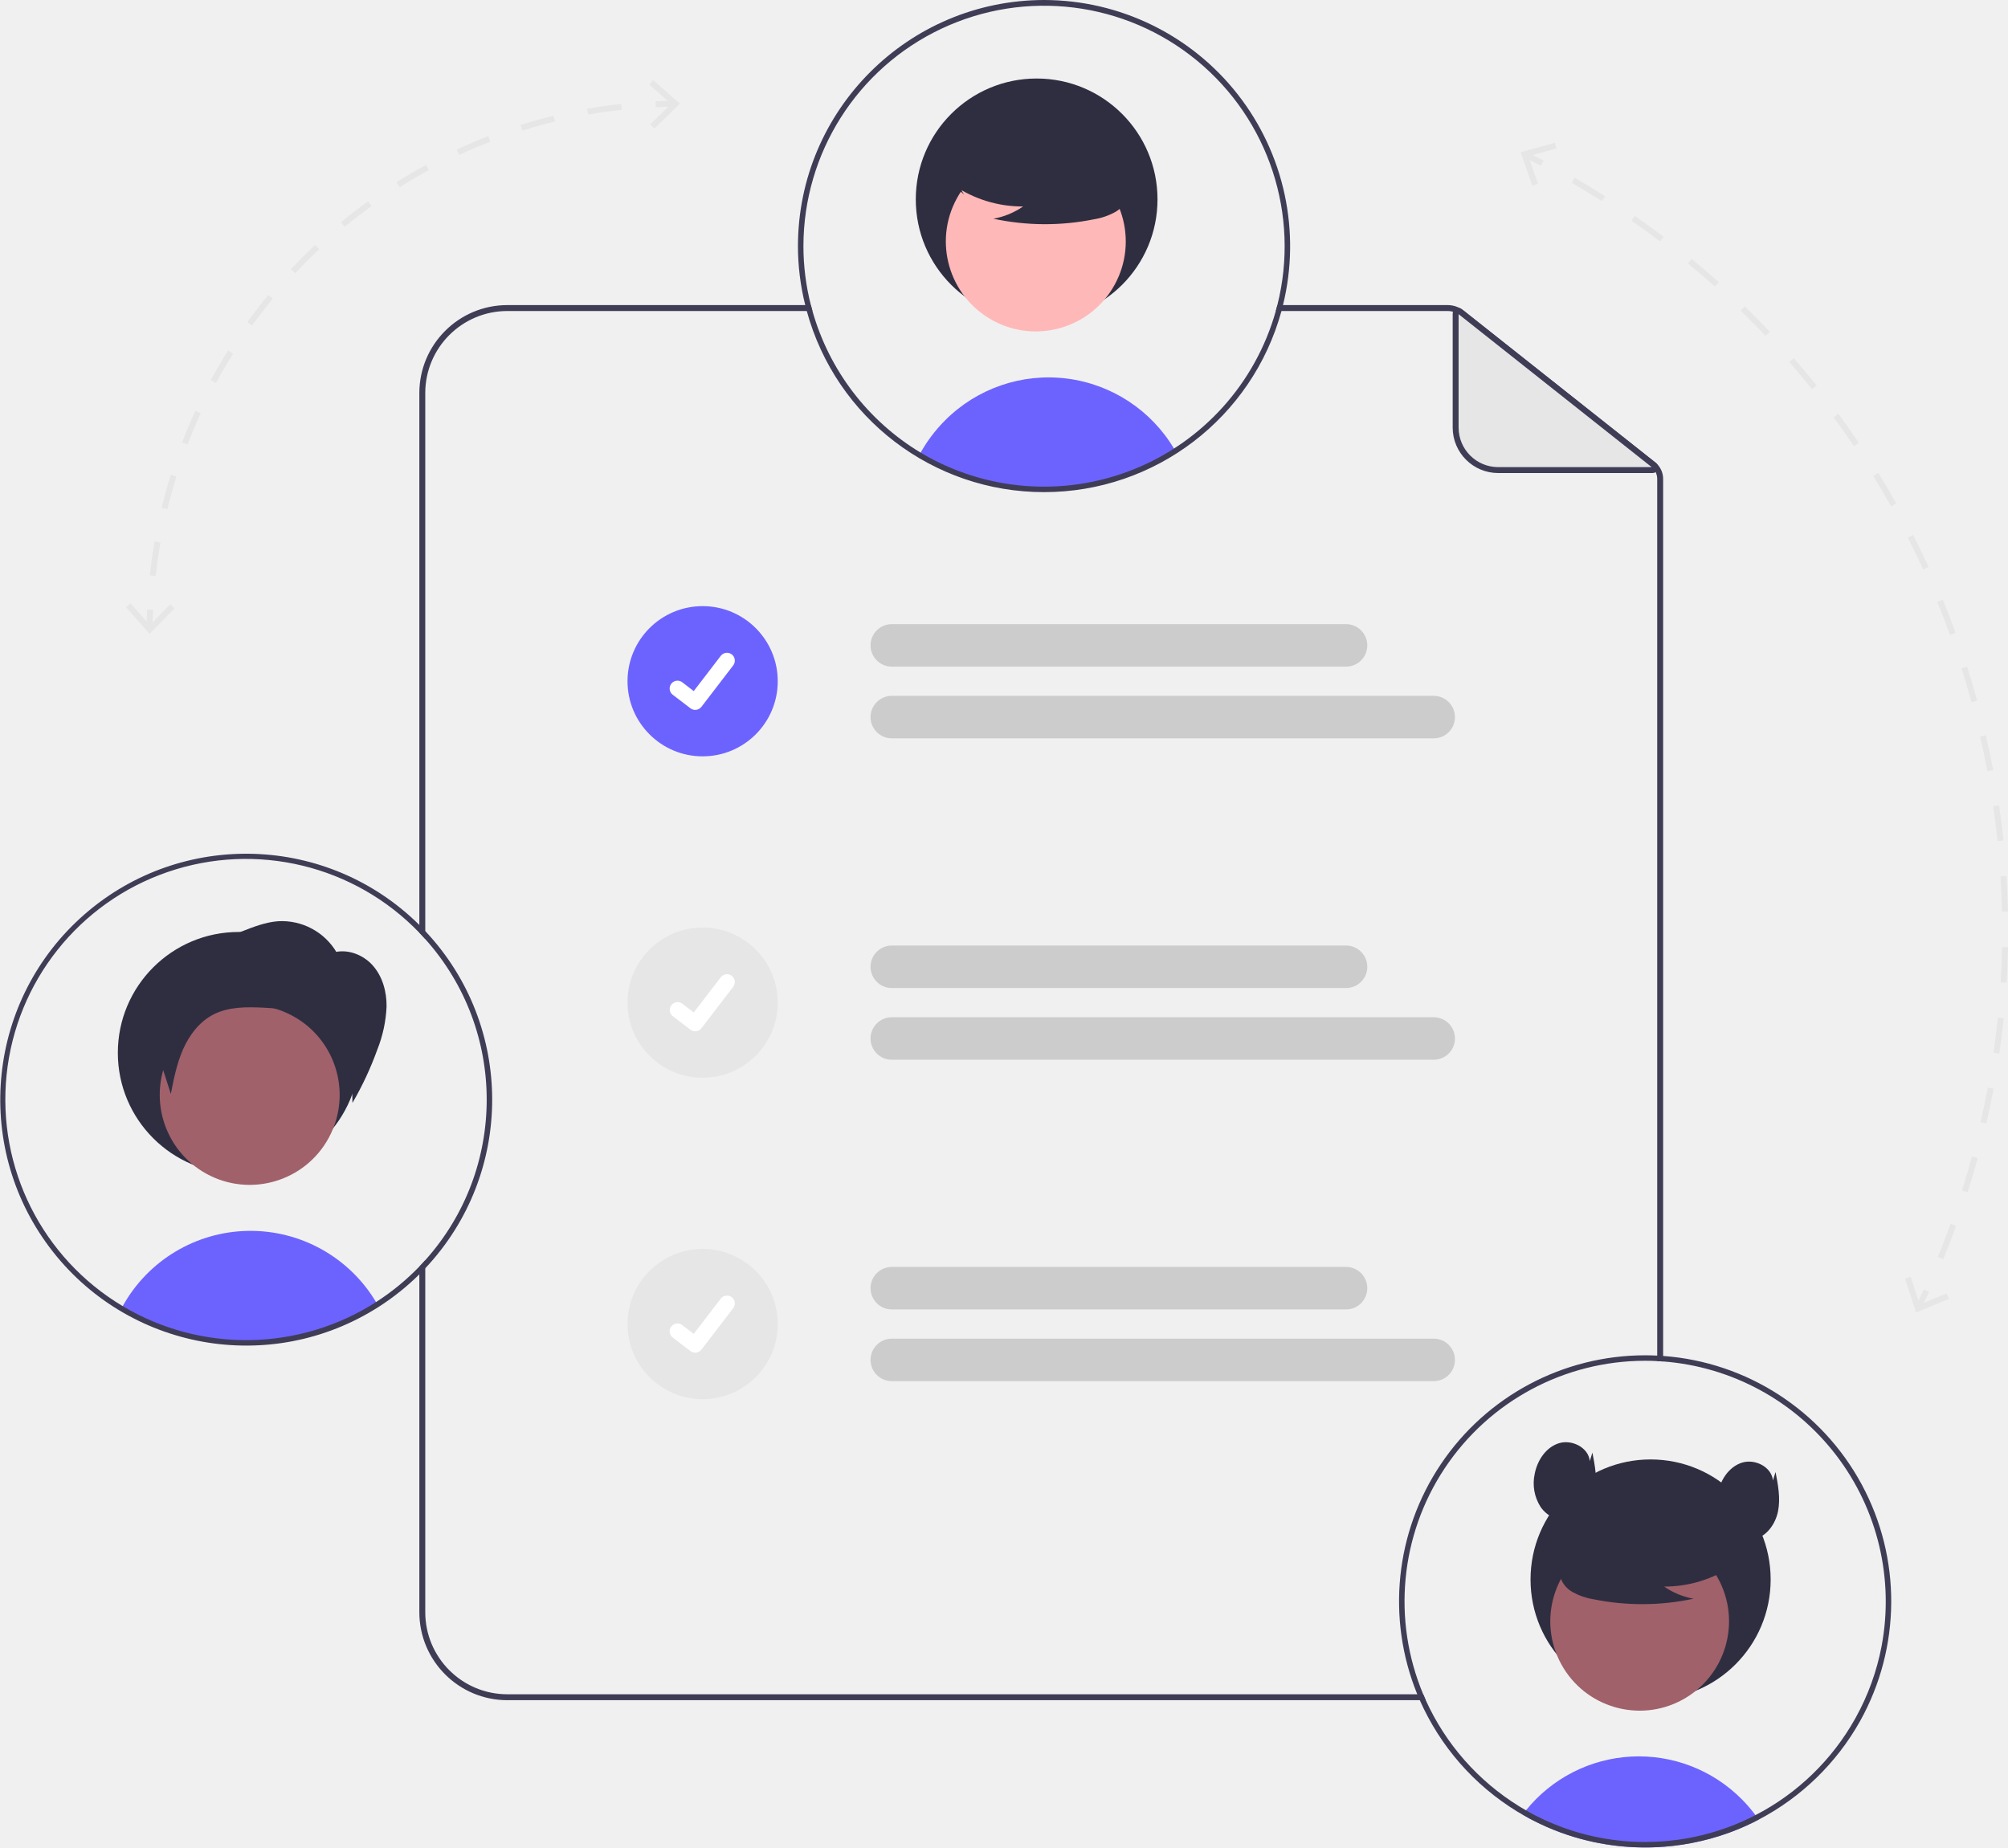
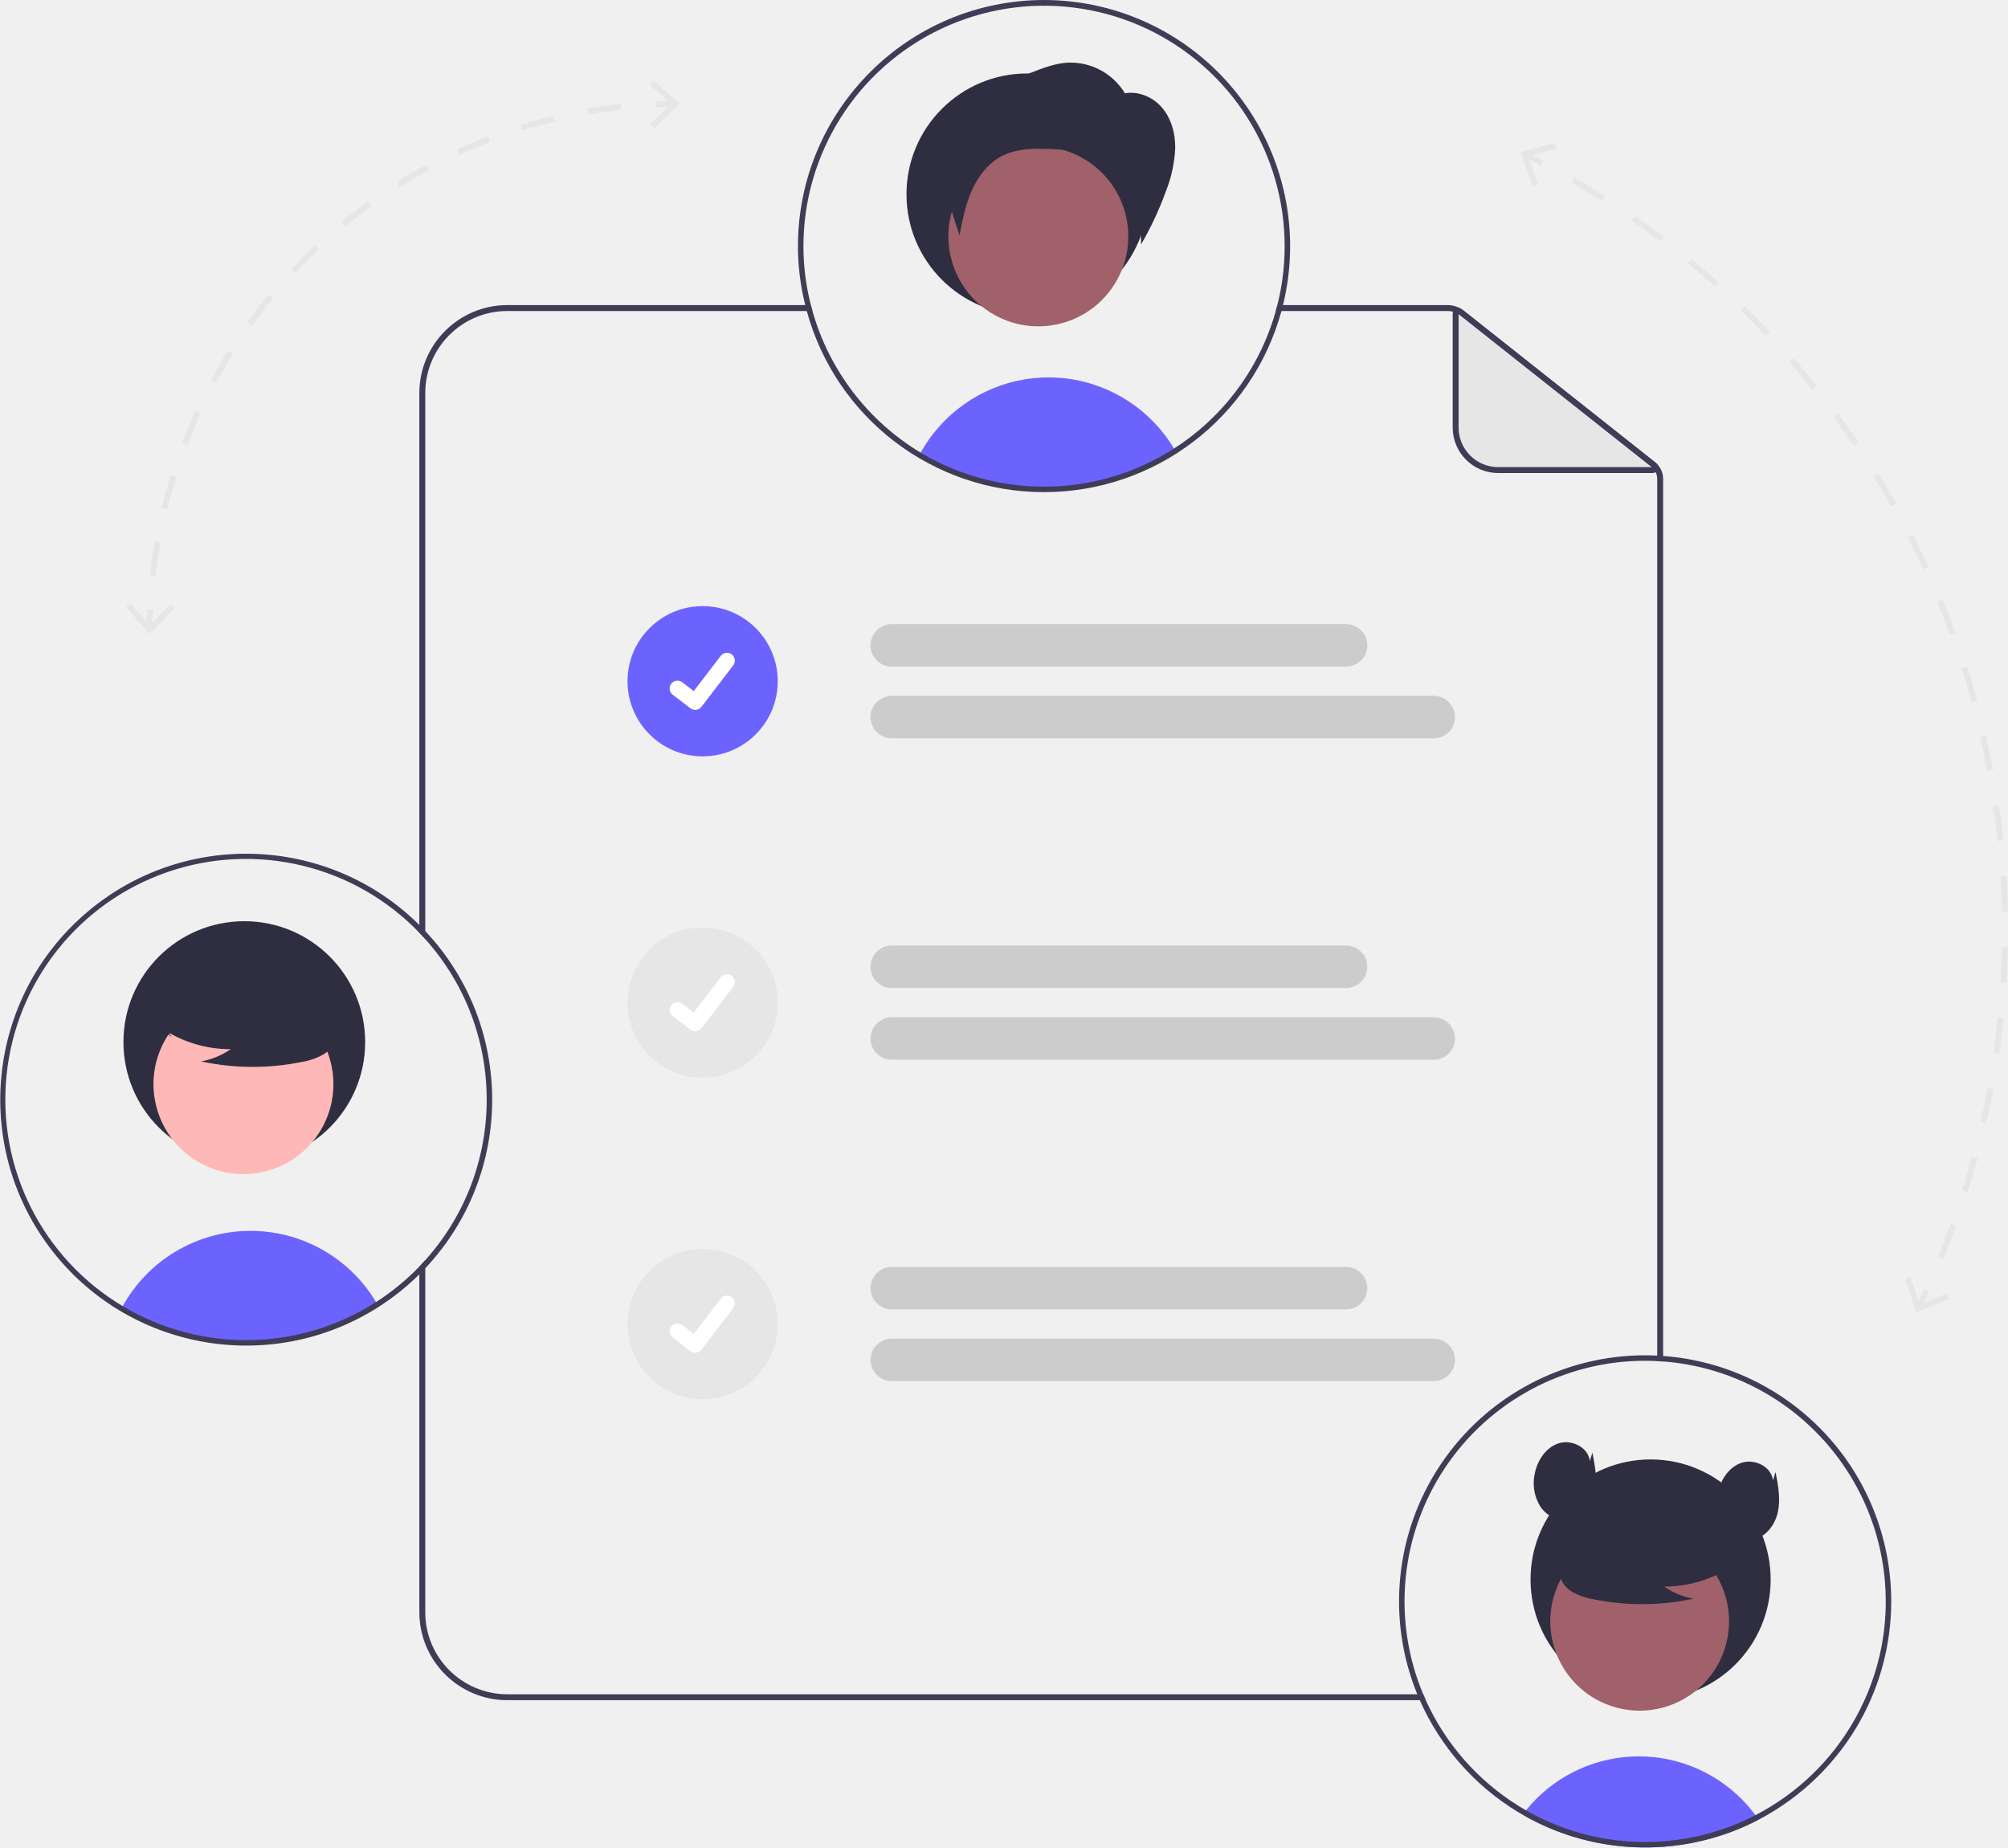
- <svg xmlns="http://www.w3.org/2000/svg" id="aba92bf9-15c7-4666-a277-8a6e60b3ba94" data-name="Layer 1" width="677.858" height="623.712" viewBox="0 0 677.858 623.712">
-   <path d="M741.511,710.144H432.321a27.721,27.721,0,0,1-27.69-27.7v-118.85c-.64.73-1.31,1.45-2,2.15v116.7a29.727,29.727,0,0,0,29.69,29.7H742.381C742.081,711.484,741.791,710.814,741.511,710.144Zm-336.88-439.3a27.721,27.721,0,0,1,27.69-27.7h103.02c-.19-.67-.37-1.33-.54-2h-102.48a29.727,29.727,0,0,0-29.69,29.7v182.2c.69.7,1.35,1.42,2,2.15Zm415.16,23.36-64.6-51.17a8.733,8.733,0,0,0-5.42-1.89H692.281c-.16.67-.34,1.34-.53,2h58.02a6.796,6.796,0,0,1,4.18,1.45l64.6,51.18a5.146,5.146,0,0,1,1.96,4.06v297.83c.67.02,1.34.07,2,.12v-297.95A7.137,7.137,0,0,0,819.791,294.204Z" transform="translate(-261.0712 -138.1442)" fill="#3f3d56" />
-   <path d="M818.938,296.846H766.812a14.348,14.348,0,0,1-14.348-14.348V243.999a.897.897,0,0,1,1.454-.703l65.577,51.951A.897.897,0,0,1,818.938,296.846Z" transform="translate(-261.0712 -138.1442)" fill="#e6e6e6" />
-   <path d="M818.938,297.846H766.812a15.366,15.366,0,0,1-15.348-15.348v-38.499a1.897,1.897,0,0,1,3.074-1.487l65.577,51.951a1.896,1.896,0,0,1-1.178,3.383Zm0-2v0Zm-65.474-51.634V282.498a13.363,13.363,0,0,0,13.348,13.348H818.641Z" transform="translate(-261.0712 -138.1442)" fill="#3f3d56" />
-   <path d="M715.466,363.205H562.122a7.174,7.174,0,1,1,0-14.348H715.466a7.174,7.174,0,0,1,0,14.348Z" transform="translate(-261.0712 -138.1442)" fill="#ccc" />
-   <path d="M745.059,387.418H562.122a7.174,7.174,0,1,1,0-14.348h182.937a7.174,7.174,0,1,1,0,14.348Z" transform="translate(-261.0712 -138.1442)" fill="#ccc" />
-   <path d="M715.466,471.712H562.122a7.174,7.174,0,0,1,0-14.348H715.466a7.174,7.174,0,0,1,0,14.348Z" transform="translate(-261.0712 -138.1442)" fill="#ccc" />
-   <path d="M745.059,495.924H562.122a7.174,7.174,0,1,1,0-14.348h182.937a7.174,7.174,0,1,1,0,14.348Z" transform="translate(-261.0712 -138.1442)" fill="#ccc" />
-   <path d="M715.466,580.219H562.122a7.174,7.174,0,1,1,0-14.348H715.466a7.174,7.174,0,0,1,0,14.348Z" transform="translate(-261.0712 -138.1442)" fill="#ccc" />
-   <path d="M745.059,604.431H562.122a7.174,7.174,0,1,1,0-14.348h182.937a7.174,7.174,0,1,1,0,14.348Z" transform="translate(-261.0712 -138.1442)" fill="#ccc" />
+ <svg xmlns="http://www.w3.org/2000/svg" id="aba92bf9-15c7-4666-a277-8a6e60b3ba94" data-name="Layer 1" width="677.858" height="623.712" viewBox="0 0 677.858 623.712" version="1.1">
+   <path d="m 387.609,65.594 a 40.8,40.8 0 1 1 -40.8,-40.8 40.606,40.606 0 0 1 40.8,40.8 z" fill="#2f2e41" id="path984" />
+   <path d="m 378.779,90.944 a 31.366,31.366 0 0 1 -1.61,3.43 30.369,30.369 0 0 1 -41.21,12.08 30.366,30.366 0 1 1 29.13,-53.29 30.375,30.375 0 0 1 13.69,37.78 z" fill="#a0616a" id="path986" />
+   <path d="M 379.877,31.712 A 21.484,21.484 0 0 0 360.068,21.172 c -4.149,0.311 -8.096,1.839 -11.971,3.351 l -19.705,7.686 c -5.099,1.989 -10.683,4.425 -12.896,9.431 -2.054,4.646 -0.521,10.012 1.03,14.849 l 7.372,22.993 c 1.01,-5.165 2.036,-10.381 4.178,-15.189 2.141,-4.807 5.528,-9.24 10.211,-11.643 5.118,-2.626 11.151,-2.571 16.897,-2.295 8.138,0.392 16.985,1.427 22.767,7.167 a 23.648,23.648 0 0 1 6.001,11.719 70.541,70.541 0 0 1 1.258,13.265 109.978,109.978 0 0 0 8.399,-18.005 44.549,44.549 0 0 0 3.12,-14.575 c 0.044,-4.992 -1.369,-10.142 -4.698,-13.863 -3.329,-3.721 -8.753,-5.729 -13.523,-4.256" fill="#2f2e41" id="path990" />
+   <defs id="defs1015" />
+   <path d="M741.511,710.144H432.321a27.721,27.721,0,0,1-27.69-27.7v-118.85c-.64.73-1.31,1.45-2,2.15v116.7a29.727,29.727,0,0,0,29.69,29.7H742.381C742.081,711.484,741.791,710.814,741.511,710.144Zm-336.88-439.3a27.721,27.721,0,0,1,27.69-27.7h103.02c-.19-.67-.37-1.33-.54-2h-102.48a29.727,29.727,0,0,0-29.69,29.7v182.2c.69.7,1.35,1.42,2,2.15Zm415.16,23.36-64.6-51.17a8.733,8.733,0,0,0-5.42-1.89H692.281c-.16.67-.34,1.34-.53,2h58.02a6.796,6.796,0,0,1,4.18,1.45l64.6,51.18a5.146,5.146,0,0,1,1.96,4.06v297.83c.67.02,1.34.07,2,.12v-297.95A7.137,7.137,0,0,0,819.791,294.204Z" transform="translate(-261.0712 -138.1442)" fill="#3f3d56" id="path934" />
+   <path d="M818.938,296.846H766.812a14.348,14.348,0,0,1-14.348-14.348V243.999a.897.897,0,0,1,1.454-.703l65.577,51.951A.897.897,0,0,1,818.938,296.846Z" transform="translate(-261.0712 -138.1442)" fill="#e6e6e6" id="path936" />
+   <path d="M818.938,297.846H766.812a15.366,15.366,0,0,1-15.348-15.348v-38.499a1.897,1.897,0,0,1,3.074-1.487l65.577,51.951a1.896,1.896,0,0,1-1.178,3.383Zm0-2v0Zm-65.474-51.634V282.498a13.363,13.363,0,0,0,13.348,13.348H818.641Z" transform="translate(-261.0712 -138.1442)" fill="#3f3d56" id="path938" />
+   <path d="M715.466,363.205H562.122a7.174,7.174,0,1,1,0-14.348H715.466a7.174,7.174,0,0,1,0,14.348Z" transform="translate(-261.0712 -138.1442)" fill="#ccc" id="path940" />
+   <path d="M745.059,387.418H562.122a7.174,7.174,0,1,1,0-14.348h182.937a7.174,7.174,0,1,1,0,14.348Z" transform="translate(-261.0712 -138.1442)" fill="#ccc" id="path942" />
+   <path d="M715.466,471.712H562.122a7.174,7.174,0,0,1,0-14.348H715.466a7.174,7.174,0,0,1,0,14.348Z" transform="translate(-261.0712 -138.1442)" fill="#ccc" id="path944" />
+   <path d="M745.059,495.924H562.122a7.174,7.174,0,1,1,0-14.348h182.937a7.174,7.174,0,1,1,0,14.348Z" transform="translate(-261.0712 -138.1442)" fill="#ccc" id="path946" />
+   <path d="M715.466,580.219H562.122a7.174,7.174,0,1,1,0-14.348H715.466a7.174,7.174,0,0,1,0,14.348Z" transform="translate(-261.0712 -138.1442)" fill="#ccc" id="path948" />
+   <path d="M745.059,604.431H562.122a7.174,7.174,0,1,1,0-14.348h182.937a7.174,7.174,0,1,1,0,14.348Z" transform="translate(-261.0712 -138.1442)" fill="#ccc" id="path950" />
  <circle id="a4ecd73b-08d8-48cc-a4e8-61145e733de3" data-name="Ellipse 44" cx="237.194" cy="229.993" r="25.356" fill="#6c63ff" />
  <path id="e1436a23-a259-49e2-b8fe-799bdd526759" data-name="Path 395" d="M495.753,377.81a2.63,2.63,0,0,1-1.582-.526l-.028-.021-5.959-4.558a2.648,2.648,0,1,1,3.222-4.203l3.86,2.96,9.121-11.899a2.647,2.647,0,0,1,3.711-.49l.001.001-.057.079.058-.079a2.65,2.65,0,0,1,.49,3.712l-10.728,13.99a2.649,2.649,0,0,1-2.106,1.033Z" transform="translate(-261.0712 -138.1442)" fill="#fff" />
  <circle id="be8a52d2-63f9-435f-813d-f0401f75b826" data-name="Ellipse 44" cx="237.194" cy="338.5" r="25.356" fill="#e6e6e6" />
  <path id="e3c7ab69-76f6-4704-bab0-1a6933653e72" data-name="Path 395" d="M495.753,486.317a2.63,2.63,0,0,1-1.582-.526l-.028-.021-5.959-4.558a2.648,2.648,0,0,1,3.222-4.203l3.86,2.96,9.121-11.899a2.647,2.647,0,0,1,3.711-.49l.001.001-.057.079.058-.079a2.65,2.65,0,0,1,.49,3.712l-10.728,13.99a2.649,2.649,0,0,1-2.106,1.033Z" transform="translate(-261.0712 -138.1442)" fill="#fff" />
  <circle id="fc7f6027-3824-4a0f-8274-ead5998d3b8e" data-name="Ellipse 44" cx="237.194" cy="447.007" r="25.356" fill="#e6e6e6" />
  <path id="a068fab7-b499-433d-8534-b02b75008e19" data-name="Path 395" d="M495.753,594.823a2.63,2.63,0,0,1-1.582-.526l-.028-.021-5.959-4.558a2.648,2.648,0,1,1,3.222-4.203l3.86,2.96,9.121-11.899a2.647,2.647,0,0,1,3.711-.49l.001.001-.057.079.058-.079a2.65,2.65,0,0,1,.49,3.712l-10.728,13.99a2.649,2.649,0,0,1-2.106,1.033Z" transform="translate(-261.0712 -138.1442)" fill="#fff" />
-   <path d="M854.768,752.469q-2.146,1.121-4.366,2.123-2.021.914-4.107,1.717c-.508.194-1.024.388-1.541.582a82.638,82.638,0,0,1-12.553,3.461q-3.171.623-6.424.978-2.686.305-5.427.434c-1.302.065-2.603.092-3.914.092a82.927,82.927,0,0,1-15.47-1.449c-1.33-.24-2.631-.526-3.932-.84a81.945,81.945,0,0,1-18.156-6.701c-.517-.258-1.034-.535-1.551-.803-.766-.406-1.513-.831-2.261-1.274.36-.498.748-.988,1.144-1.468a48.953,48.953,0,0,1,72.8-3.784,50.098,50.098,0,0,1,4.671,5.409C854.057,751.444,854.417,751.952,854.768,752.469Z" transform="translate(-261.0712 -138.1442)" fill="#6c63ff" />
-   <circle cx="557.205" cy="533.248" r="40.53" fill="#2f2e41" />
-   <circle cx="814.587" cy="685.51" r="30.166" transform="translate(-490.0586 336.5842) rotate(-28.66306)" fill="#a0616a" />
-   <path d="M846.284,666.536a41.028,41.028,0,0,1-23.447,7.246,25.142,25.142,0,0,0,9.965,4.1,82.729,82.729,0,0,1-33.792.19,21.871,21.871,0,0,1-7.074-2.43,8.953,8.953,0,0,1-4.366-5.84c-.741-4.235,2.559-8.083,5.989-10.677a44.175,44.175,0,0,1,37.121-7.418c4.147,1.072,8.301,2.883,10.994,6.213s3.491,8.464.925,11.893Z" transform="translate(-261.0712 -138.1442)" fill="#2f2e41" />
-   <path d="M822.511,595.924c-.66-.05-1.33-.09-2-.12-1.35-.07-2.71-.1-4.08-.1a83.072,83.072,0,0,0-76.92,114.44c.27.67.55,1.34.85,2a83.673,83.673,0,0,0,32.84,37.56l.53.31c.45.27.89.53,1.33.77.75.45,1.5.87,2.26,1.28.52.27,1.04.54,1.55.8a81.774,81.774,0,0,0,18.16,6.7c1.3.32,2.6.6,3.93.84a82.963,82.963,0,0,0,15.47,1.45c1.31,0,2.61-.03,3.92-.09,1.82-.08,3.63-.23,5.42-.43q3.255-.36,6.43-.98a83.313,83.313,0,0,0,12.55-3.46c.52-.2,1.04-.39,1.54-.59,1.4-.53,2.76-1.1,4.11-1.71q2.22-1.005,4.37-2.13a83.876,83.876,0,0,0,34.19-33.2,2.432,2.432,0,0,1,.12-.22,83.047,83.047,0,0,0-66.57-123.12Zm73.72,98.1a80.758,80.758,0,0,1-8.67,23.94c-.07.13-.14.26-.21.38a81.377,81.377,0,0,1-33.67,32.6q-2.13,1.11-4.31,2.08c-1.21.54-2.45,1.06-3.7,1.54-.52.2-1.06.41-1.59.59a79.042,79.042,0,0,1-10.83,3.1,76.825,76.825,0,0,1-8.26,1.3c-1.71.19-3.44.32-5.19.38-1.12.05-2.24.08-3.37.08a80.389,80.389,0,0,1-14.97-1.4,77.371,77.371,0,0,1-8.89-2.18,81.139,81.139,0,0,1-12.91-5.23c-.48-.25-.96-.5-1.43-.76-.68-.36-1.36-.73-2.02-1.12-.5-.28-1-.58-1.49-.87-.29-.17-.57-.34-.86-.52a81.776,81.776,0,0,1-31.48-35.79c-.3-.66-.59-1.33-.87-2a81.226,81.226,0,0,1,74.92-112.59c1.37,0,2.73.03,4.08.11.67.02,1.34.07,2,.12a81.293,81.293,0,0,1,73.72,96.24Z" transform="translate(-261.0712 -138.1442)" fill="#3f3d56" />
-   <path d="M797.751,631.421c-.436-4.586-6.054-7.409-10.447-6.024s-7.277,5.809-8.149,10.332a14.821,14.821,0,0,0,1.999,11.189c2.221,3.196,6.301,5.19,10.107,4.379,4.345-.926,7.355-5.169,8.216-9.527s.006-8.851-.848-13.211Z" transform="translate(-261.0712 -138.1442)" fill="#2f2e41" />
-   <path d="M859.578,637.972c-.436-4.586-6.054-7.409-10.447-6.024s-7.277,5.809-8.149,10.332a14.821,14.821,0,0,0,1.999,11.189c2.221,3.196,6.301,5.19,10.107,4.379,4.345-.926,7.355-5.169,8.216-9.527s.006-8.851-.848-13.211Z" transform="translate(-261.0712 -138.1442)" fill="#2f2e41" />
-   <path d="M657.851,290.39a82.214,82.214,0,0,1-86.443,1.375,49.963,49.963,0,0,1,8.677-11.676,49.321,49.321,0,0,1,77.452,9.756C657.639,290.021,657.75,290.205,657.851,290.39Z" transform="translate(-261.0712 -138.1442)" fill="#6c63ff" />
-   <circle cx="349.95" cy="67.306" r="40.8" fill="#2f2e41" />
-   <circle cx="610.735" cy="219.663" r="30.366" transform="translate(-136.0256 512.0468) rotate(-61.33679)" fill="#ffb8b8" />
-   <path d="M582.827,200.562a41.3,41.3,0,0,0,23.603,7.294,25.309,25.309,0,0,1-10.031,4.127,83.279,83.279,0,0,0,34.017.191,22.016,22.016,0,0,0,7.121-2.446,9.012,9.012,0,0,0,4.396-5.878c.746-4.264-2.576-8.137-6.028-10.748a44.468,44.468,0,0,0-37.368-7.467c-4.174,1.079-8.356,2.902-11.067,6.254s-3.514,8.52-.931,11.972Z" transform="translate(-261.0712 -138.1442)" fill="#2f2e41" />
-   <path d="M613.521,138.144a83.173,83.173,0,0,0-83.08,83.07,82.299,82.299,0,0,0,2.46,19.93c.17.67.34,1.34.52,2a82.987,82.987,0,0,0,80.1,61.15,83.104,83.104,0,0,0,80.15-61.15c.18-.67.35-1.33.51-2a83.128,83.128,0,0,0-80.66-103Zm78.76,103c-.16.67-.34,1.34-.53,2a81.27,81.27,0,0,1-119.87,47.83,81.81,81.81,0,0,1-36.54-47.83c-.19-.67-.37-1.33-.54-2a80.399,80.399,0,0,1-2.51-19.93,81.225,81.225,0,1,1,159.99,19.93Z" transform="translate(-261.0712 -138.1442)" fill="#3f3d56" />
-   <path d="M388.481,578.524a82.211,82.211,0,0,1-86.44,1.38c.14-.27.29-.54.45-.8a49.35,49.35,0,0,1,85.52-1.37c.06.08.11.17.16.25C388.271,578.154,388.381,578.344,388.481,578.524Z" transform="translate(-261.0712 -138.1442)" fill="#6c63ff" />
-   <path d="M382.451,493.584a40.8,40.8,0,1,1-40.8-40.8A40.606,40.606,0,0,1,382.451,493.584Z" transform="translate(-261.0712 -138.1442)" fill="#2f2e41" />
-   <path d="M373.621,518.934a31.366,31.366,0,0,1-1.61,3.43,30.369,30.369,0,0,1-41.21,12.08,30.366,30.366,0,1,1,29.13-53.29A30.375,30.375,0,0,1,373.621,518.934Z" transform="translate(-261.0712 -138.1442)" fill="#a0616a" />
-   <path d="M404.631,452.484c-.64-.7-1.31-1.39-2-2.06a83.027,83.027,0,1,0-13.65,128.88,83.684,83.684,0,0,0,13.65-10.93c.68-.67,1.35-1.35,2-2.05a83.006,83.006,0,0,0,0-113.84Zm-2,113.26a81.498,81.498,0,0,1-14.62,11.99c-.01.01-.02.01-.03.02a81.3,81.3,0,0,1-85.47,1.36c-.01,0-.01-.01-.02-.01a81.221,81.221,0,1,1,100.14-126.06c.69.7,1.35,1.42,2,2.15a81.191,81.191,0,0,1,0,108.4C403.991,564.324,403.321,565.044,402.631,565.744Z" transform="translate(-261.0712 -138.1442)" fill="#3f3d56" />
-   <path d="M374.719,459.702a21.484,21.484,0,0,0-19.809-10.54c-4.149.311-8.096,1.839-11.971,3.351l-19.705,7.686c-5.099,1.989-10.683,4.425-12.896,9.431-2.054,4.646-.521,10.012,1.03,14.849l7.372,22.993c1.01-5.165,2.036-10.381,4.178-15.189s5.528-9.24,10.211-11.643c5.118-2.626,11.151-2.571,16.897-2.295,8.138.392,16.985,1.427,22.767,7.167a23.648,23.648,0,0,1,6.001,11.719,70.541,70.541,0,0,1,1.258,13.265,109.978,109.978,0,0,0,8.399-18.005,44.549,44.549,0,0,0,3.12-14.575c.044-4.992-1.369-10.142-4.698-13.863s-8.753-5.729-13.523-4.256" transform="translate(-261.0712 -138.1442)" fill="#2f2e41" />
-   <path d="M312.584,349.987l-2-.023c.024-2,.081-4.03.171-6.032l1.998.09C312.664,346.002,312.607,348.009,312.584,349.987Z" transform="translate(-261.0712 -138.1442)" fill="#e6e6e6" />
-   <path d="M313.632,332.601l-1.988-.217c.418-3.823.964-7.678,1.625-11.459l1.97.345C314.585,325.008,314.045,328.82,313.632,332.601Zm3.942-22.536-1.944-.471c.905-3.735,1.945-7.488,3.089-11.155l1.909.596C319.497,302.661,318.469,306.373,317.574,310.065Zm6.823-21.852-1.866-.719c1.381-3.588,2.899-7.178,4.51-10.671l1.816.838C327.263,281.115,325.762,284.666,324.396,288.214Zm9.592-20.793-1.758-.953c1.831-3.377,3.798-6.741,5.846-9.998l1.693,1.064C337.744,260.755,335.799,264.081,333.988,267.421Zm12.184-19.38-1.621-1.171c2.25-3.116,4.631-6.199,7.076-9.165l1.543,1.272C350.752,241.91,348.398,244.959,346.172,248.04Zm14.56-17.659-1.458-1.368c2.628-2.801,5.382-5.554,8.186-8.185l1.368,1.459C366.055,224.889,363.331,227.612,360.733,230.381Zm16.69-15.653-1.272-1.543c2.965-2.444,6.047-4.824,9.16-7.072l1.171,1.621C383.402,209.958,380.354,212.311,377.423,214.728Zm18.546-13.391L394.904,199.644c3.253-2.045,6.613-4.009,9.987-5.839l.953,1.758C402.508,197.372,399.185,199.315,395.968,201.337Zm20.101-10.899-.838-1.816c3.485-1.608,7.069-3.123,10.651-4.503l.719,1.866C423.059,187.349,419.516,188.848,416.07,190.438Zm21.326-8.216-.597-1.909c3.666-1.146,7.418-2.187,11.154-3.094l.472,1.943C444.731,180.06,441.021,181.089,437.396,182.222Zm22.232-5.399-.345-1.97c3.78-.663,7.635-1.211,11.458-1.63l.218,1.988C467.178,175.626,463.366,176.169,459.628,176.823Z" transform="translate(-261.0712 -138.1442)" fill="#e6e6e6" />
-   <path d="M482.448,174.326l-.09-1.998c2.003-.09,4.033-.147,6.032-.171l.024,2C486.436,174.18,484.429,174.237,482.448,174.326Z" transform="translate(-261.0712 -138.1442)" fill="#e6e6e6" />
-   <polygon points="58.899 205.414 57.47 204.013 50.576 211.064 44.046 203.673 42.547 205 50.502 214 58.899 205.414" fill="#e6e6e6" />
-   <polygon points="220.914 43.399 219.513 41.97 226.564 35.076 219.173 28.546 220.5 27.047 229.5 35.002 220.914 43.399" fill="#e6e6e6" />
-   <path d="M781.197,194.101q-2.641-1.39-5.32-2.731l.895-1.788q2.698,1.35,5.357,2.749Z" transform="translate(-261.0712 -138.1442)" fill="#e6e6e6" />
-   <path d="M917.101,563.228l-1.851-.759c1.505-3.672,2.952-7.417,4.301-11.133l1.88.682C920.073,555.76,918.616,559.532,917.101,563.228Zm8.199-22.586-1.906-.605c1.199-3.777,2.335-7.628,3.377-11.448l1.929.527C927.652,532.962,926.508,536.84,925.3,540.642Zm6.324-23.183-1.95-.447c.885-3.865,1.701-7.797,2.424-11.687l1.966.366C933.337,509.608,932.516,513.567,931.625,517.459Zm4.395-23.627-1.98-.284c.563-3.922,1.052-7.908,1.453-11.848l1.99.203C937.079,485.869,936.587,489.883,936.02,493.832Zm2.433-23.911-1.997-.12c.238-3.953.397-7.966.473-11.928l2.0.038C938.853,461.9,938.692,465.941,938.453,469.921Zm.457-24.031-1.999.044q-.058-2.609-.162-5.214c-.089-2.227-.206-4.486-.347-6.715l1.996-.126c.142,2.244.259,4.518.349,6.76Q938.852,443.262,938.91,445.89Zm-3.504-23.776c-.411-3.94-.91-7.925-1.482-11.842l1.979-.289c.576,3.944,1.078,7.956,1.492,11.923Zm-3.446-23.615c-.731-3.89-1.553-7.822-2.443-11.684l1.949-.449c.896,3.889,1.724,7.847,2.46,11.765Zm-5.36-23.26c-1.047-3.824-2.186-7.676-3.386-11.449l1.906-.606c1.208,3.799,2.355,7.677,3.409,11.527Zm-7.235-22.751c-1.353-3.725-2.802-7.472-4.306-11.138l1.851-.759c1.514,3.691,2.972,7.464,4.335,11.214Zm-9.062-22.092c-1.653-3.603-3.402-7.221-5.199-10.752l1.783-.907c1.809,3.555,3.571,7.197,5.234,10.825ZM899.471,309.111c-1.94-3.455-3.979-6.919-6.059-10.293l1.703-1.049c2.095,3.397,4.147,6.885,6.101,10.364Zm-12.536-20.331c-2.218-3.287-4.533-6.573-6.883-9.765l1.611-1.185c2.366,3.214,4.697,6.522,6.93,9.832Zm-14.162-19.24c-2.482-3.097-5.061-6.181-7.664-9.168l1.508-1.314c2.621,3.007,5.217,6.113,7.717,9.231Zm-15.7-18.013c-2.729-2.882-5.554-5.744-8.396-8.507l1.394-1.434c2.861,2.782,5.705,5.664,8.453,8.566ZM839.937,234.866c-2.957-2.647-6.009-5.267-9.072-7.788l1.271-1.544c3.084,2.539,6.157,5.177,9.135,7.842Zm-18.46-15.196c-3.154-2.386-6.407-4.742-9.668-7.004l1.14-1.644c3.284,2.278,6.559,4.65,9.735,7.052Zm-19.615-13.605c-3.337-2.119-6.772-4.201-10.208-6.191l1.002-1.731c3.46,2.003,6.918,4.1,10.278,6.233Z" transform="translate(-261.0712 -138.1442)" fill="#e6e6e6" />
-   <path d="M909.75,579.716l-1.801-.869q1.303-2.699,2.545-5.412l1.818.832Q911.061,576.999,909.75,579.716Z" transform="translate(-261.0712 -138.1442)" fill="#e6e6e6" />
-   <polygon points="517.31 62.693 519.197 62.028 515.91 52.731 525.424 50.131 524.894 48.201 513.308 51.369 517.31 62.693" fill="#e6e6e6" />
-   <polygon points="643.078 431.677 644.979 431.051 648.055 440.42 657.176 436.668 657.935 438.52 646.826 443.088 643.078 431.677" fill="#e6e6e6" />
+   <path d="M854.768,752.469q-2.146,1.121-4.366,2.123-2.021.914-4.107,1.717c-.508.194-1.024.388-1.541.582a82.638,82.638,0,0,1-12.553,3.461q-3.171.623-6.424.978-2.686.305-5.427.434c-1.302.065-2.603.092-3.914.092a82.927,82.927,0,0,1-15.47-1.449c-1.33-.24-2.631-.526-3.932-.84a81.945,81.945,0,0,1-18.156-6.701c-.517-.258-1.034-.535-1.551-.803-.766-.406-1.513-.831-2.261-1.274.36-.498.748-.988,1.144-1.468a48.953,48.953,0,0,1,72.8-3.784,50.098,50.098,0,0,1,4.671,5.409C854.057,751.444,854.417,751.952,854.768,752.469Z" transform="translate(-261.0712 -138.1442)" fill="#6c63ff" id="path958" />
+   <circle cx="557.205" cy="533.248" r="40.53" fill="#2f2e41" id="circle960" />
+   <circle cx="814.587" cy="685.51" r="30.166" transform="translate(-490.0586 336.5842) rotate(-28.66306)" fill="#a0616a" id="circle962" />
+   <path d="M846.284,666.536a41.028,41.028,0,0,1-23.447,7.246,25.142,25.142,0,0,0,9.965,4.1,82.729,82.729,0,0,1-33.792.19,21.871,21.871,0,0,1-7.074-2.43,8.953,8.953,0,0,1-4.366-5.84c-.741-4.235,2.559-8.083,5.989-10.677a44.175,44.175,0,0,1,37.121-7.418c4.147,1.072,8.301,2.883,10.994,6.213s3.491,8.464.925,11.893Z" transform="translate(-261.0712 -138.1442)" fill="#2f2e41" id="path964" />
+   <path d="M822.511,595.924c-.66-.05-1.33-.09-2-.12-1.35-.07-2.71-.1-4.08-.1a83.072,83.072,0,0,0-76.92,114.44c.27.67.55,1.34.85,2a83.673,83.673,0,0,0,32.84,37.56l.53.31c.45.27.89.53,1.33.77.75.45,1.5.87,2.26,1.28.52.27,1.04.54,1.55.8a81.774,81.774,0,0,0,18.16,6.7c1.3.32,2.6.6,3.93.84a82.963,82.963,0,0,0,15.47,1.45c1.31,0,2.61-.03,3.92-.09,1.82-.08,3.63-.23,5.42-.43q3.255-.36,6.43-.98a83.313,83.313,0,0,0,12.55-3.46c.52-.2,1.04-.39,1.54-.59,1.4-.53,2.76-1.1,4.11-1.71q2.22-1.005,4.37-2.13a83.876,83.876,0,0,0,34.19-33.2,2.432,2.432,0,0,1,.12-.22,83.047,83.047,0,0,0-66.57-123.12Zm73.72,98.1a80.758,80.758,0,0,1-8.67,23.94c-.07.13-.14.26-.21.38a81.377,81.377,0,0,1-33.67,32.6q-2.13,1.11-4.31,2.08c-1.21.54-2.45,1.06-3.7,1.54-.52.2-1.06.41-1.59.59a79.042,79.042,0,0,1-10.83,3.1,76.825,76.825,0,0,1-8.26,1.3c-1.71.19-3.44.32-5.19.38-1.12.05-2.24.08-3.37.08a80.389,80.389,0,0,1-14.97-1.4,77.371,77.371,0,0,1-8.89-2.18,81.139,81.139,0,0,1-12.91-5.23c-.48-.25-.96-.5-1.43-.76-.68-.36-1.36-.73-2.02-1.12-.5-.28-1-.58-1.49-.87-.29-.17-.57-.34-.86-.52a81.776,81.776,0,0,1-31.48-35.79c-.3-.66-.59-1.33-.87-2a81.226,81.226,0,0,1,74.92-112.59c1.37,0,2.73.03,4.08.11.67.02,1.34.07,2,.12a81.293,81.293,0,0,1,73.72,96.24Z" transform="translate(-261.0712 -138.1442)" fill="#3f3d56" id="path966" />
+   <path d="M797.751,631.421c-.436-4.586-6.054-7.409-10.447-6.024s-7.277,5.809-8.149,10.332a14.821,14.821,0,0,0,1.999,11.189c2.221,3.196,6.301,5.19,10.107,4.379,4.345-.926,7.355-5.169,8.216-9.527s.006-8.851-.848-13.211Z" transform="translate(-261.0712 -138.1442)" fill="#2f2e41" id="path968" />
+   <path d="M859.578,637.972c-.436-4.586-6.054-7.409-10.447-6.024s-7.277,5.809-8.149,10.332a14.821,14.821,0,0,0,1.999,11.189c2.221,3.196,6.301,5.19,10.107,4.379,4.345-.926,7.355-5.169,8.216-9.527s.006-8.851-.848-13.211Z" transform="translate(-261.0712 -138.1442)" fill="#2f2e41" id="path970" />
+   <path d="M657.851,290.39a82.214,82.214,0,0,1-86.443,1.375,49.963,49.963,0,0,1,8.677-11.676,49.321,49.321,0,0,1,77.452,9.756C657.639,290.021,657.75,290.205,657.851,290.39Z" transform="translate(-261.0712 -138.1442)" fill="#6c63ff" id="path972" />
+   <circle cx="82.471" cy="351.806" r="40.8" fill="#2f2e41" id="circle974" />
+   <circle cx="-281.744" cy="247.678" r="30.366" transform="rotate(-61.33679)" fill="#ffb8b8" id="circle976" />
+   <path d="m 54.277,346.918 a 41.3,41.3 0 0 0 23.603,7.294 25.309,25.309 0 0 1 -10.031,4.127 83.279,83.279 0 0 0 34.017,0.191 22.016,22.016 0 0 0 7.121,-2.446 9.012,9.012 0 0 0 4.396,-5.878 c 0.746,-4.264 -2.576,-8.137 -6.028,-10.748 a 44.468,44.468 0 0 0 -37.368,-7.467 c -4.174,1.079 -8.356,2.902 -11.067,6.254 -2.711,3.352 -3.514,8.52 -0.931,11.972 z" fill="#2f2e41" id="path978" />
+   <path d="M613.521,138.144a83.173,83.173,0,0,0-83.08,83.07,82.299,82.299,0,0,0,2.46,19.93c.17.67.34,1.34.52,2a82.987,82.987,0,0,0,80.1,61.15,83.104,83.104,0,0,0,80.15-61.15c.18-.67.35-1.33.51-2a83.128,83.128,0,0,0-80.66-103Zm78.76,103c-.16.67-.34,1.34-.53,2a81.27,81.27,0,0,1-119.87,47.83,81.81,81.81,0,0,1-36.54-47.83c-.19-.67-.37-1.33-.54-2a80.399,80.399,0,0,1-2.51-19.93,81.225,81.225,0,1,1,159.99,19.93Z" transform="translate(-261.0712 -138.1442)" fill="#3f3d56" id="path980" />
+   <path d="M388.481,578.524a82.211,82.211,0,0,1-86.44,1.38c.14-.27.29-.54.45-.8a49.35,49.35,0,0,1,85.52-1.37c.06.08.11.17.16.25C388.271,578.154,388.381,578.344,388.481,578.524Z" transform="translate(-261.0712 -138.1442)" fill="#6c63ff" id="path982" />
+   <path d="M404.631,452.484c-.64-.7-1.31-1.39-2-2.06a83.027,83.027,0,1,0-13.65,128.88,83.684,83.684,0,0,0,13.65-10.93c.68-.67,1.35-1.35,2-2.05a83.006,83.006,0,0,0,0-113.84Zm-2,113.26a81.498,81.498,0,0,1-14.62,11.99c-.01.01-.02.01-.03.02a81.3,81.3,0,0,1-85.47,1.36c-.01,0-.01-.01-.02-.01a81.221,81.221,0,1,1,100.14-126.06c.69.7,1.35,1.42,2,2.15a81.191,81.191,0,0,1,0,108.4C403.991,564.324,403.321,565.044,402.631,565.744Z" transform="translate(-261.0712 -138.1442)" fill="#3f3d56" id="path988" />
+   <path d="M312.584,349.987l-2-.023c.024-2,.081-4.03.171-6.032l1.998.09C312.664,346.002,312.607,348.009,312.584,349.987Z" transform="translate(-261.0712 -138.1442)" fill="#e6e6e6" id="path992" />
+   <path d="M313.632,332.601l-1.988-.217c.418-3.823.964-7.678,1.625-11.459l1.97.345C314.585,325.008,314.045,328.82,313.632,332.601Zm3.942-22.536-1.944-.471c.905-3.735,1.945-7.488,3.089-11.155l1.909.596C319.497,302.661,318.469,306.373,317.574,310.065Zm6.823-21.852-1.866-.719c1.381-3.588,2.899-7.178,4.51-10.671l1.816.838C327.263,281.115,325.762,284.666,324.396,288.214Zm9.592-20.793-1.758-.953c1.831-3.377,3.798-6.741,5.846-9.998l1.693,1.064C337.744,260.755,335.799,264.081,333.988,267.421Zm12.184-19.38-1.621-1.171c2.25-3.116,4.631-6.199,7.076-9.165l1.543,1.272C350.752,241.91,348.398,244.959,346.172,248.04Zm14.56-17.659-1.458-1.368c2.628-2.801,5.382-5.554,8.186-8.185l1.368,1.459C366.055,224.889,363.331,227.612,360.733,230.381Zm16.69-15.653-1.272-1.543c2.965-2.444,6.047-4.824,9.16-7.072l1.171,1.621C383.402,209.958,380.354,212.311,377.423,214.728Zm18.546-13.391L394.904,199.644c3.253-2.045,6.613-4.009,9.987-5.839l.953,1.758C402.508,197.372,399.185,199.315,395.968,201.337Zm20.101-10.899-.838-1.816c3.485-1.608,7.069-3.123,10.651-4.503l.719,1.866C423.059,187.349,419.516,188.848,416.07,190.438Zm21.326-8.216-.597-1.909c3.666-1.146,7.418-2.187,11.154-3.094l.472,1.943C444.731,180.06,441.021,181.089,437.396,182.222Zm22.232-5.399-.345-1.97c3.78-.663,7.635-1.211,11.458-1.63l.218,1.988C467.178,175.626,463.366,176.169,459.628,176.823Z" transform="translate(-261.0712 -138.1442)" fill="#e6e6e6" id="path994" />
+   <path d="M482.448,174.326l-.09-1.998c2.003-.09,4.033-.147,6.032-.171l.024,2C486.436,174.18,484.429,174.237,482.448,174.326Z" transform="translate(-261.0712 -138.1442)" fill="#e6e6e6" id="path996" />
+   <polygon points="58.899 205.414 57.47 204.013 50.576 211.064 44.046 203.673 42.547 205 50.502 214 58.899 205.414" fill="#e6e6e6" id="polygon998" />
+   <polygon points="220.914 43.399 219.513 41.97 226.564 35.076 219.173 28.546 220.5 27.047 229.5 35.002 220.914 43.399" fill="#e6e6e6" id="polygon1000" />
+   <path d="M781.197,194.101q-2.641-1.39-5.32-2.731l.895-1.788q2.698,1.35,5.357,2.749Z" transform="translate(-261.0712 -138.1442)" fill="#e6e6e6" id="path1002" />
+   <path d="M917.101,563.228l-1.851-.759c1.505-3.672,2.952-7.417,4.301-11.133l1.88.682C920.073,555.76,918.616,559.532,917.101,563.228Zm8.199-22.586-1.906-.605c1.199-3.777,2.335-7.628,3.377-11.448l1.929.527C927.652,532.962,926.508,536.84,925.3,540.642Zm6.324-23.183-1.95-.447c.885-3.865,1.701-7.797,2.424-11.687l1.966.366C933.337,509.608,932.516,513.567,931.625,517.459Zm4.395-23.627-1.98-.284c.563-3.922,1.052-7.908,1.453-11.848l1.99.203C937.079,485.869,936.587,489.883,936.02,493.832Zm2.433-23.911-1.997-.12c.238-3.953.397-7.966.473-11.928l2.0.038C938.853,461.9,938.692,465.941,938.453,469.921Zm.457-24.031-1.999.044q-.058-2.609-.162-5.214c-.089-2.227-.206-4.486-.347-6.715l1.996-.126c.142,2.244.259,4.518.349,6.76Q938.852,443.262,938.91,445.89Zm-3.504-23.776c-.411-3.94-.91-7.925-1.482-11.842l1.979-.289c.576,3.944,1.078,7.956,1.492,11.923Zm-3.446-23.615c-.731-3.89-1.553-7.822-2.443-11.684l1.949-.449c.896,3.889,1.724,7.847,2.46,11.765Zm-5.36-23.26c-1.047-3.824-2.186-7.676-3.386-11.449l1.906-.606c1.208,3.799,2.355,7.677,3.409,11.527Zm-7.235-22.751c-1.353-3.725-2.802-7.472-4.306-11.138l1.851-.759c1.514,3.691,2.972,7.464,4.335,11.214Zm-9.062-22.092c-1.653-3.603-3.402-7.221-5.199-10.752l1.783-.907c1.809,3.555,3.571,7.197,5.234,10.825ZM899.471,309.111c-1.94-3.455-3.979-6.919-6.059-10.293l1.703-1.049c2.095,3.397,4.147,6.885,6.101,10.364Zm-12.536-20.331c-2.218-3.287-4.533-6.573-6.883-9.765l1.611-1.185c2.366,3.214,4.697,6.522,6.93,9.832Zm-14.162-19.24c-2.482-3.097-5.061-6.181-7.664-9.168l1.508-1.314c2.621,3.007,5.217,6.113,7.717,9.231Zm-15.7-18.013c-2.729-2.882-5.554-5.744-8.396-8.507l1.394-1.434c2.861,2.782,5.705,5.664,8.453,8.566ZM839.937,234.866c-2.957-2.647-6.009-5.267-9.072-7.788l1.271-1.544c3.084,2.539,6.157,5.177,9.135,7.842Zm-18.46-15.196c-3.154-2.386-6.407-4.742-9.668-7.004l1.14-1.644c3.284,2.278,6.559,4.65,9.735,7.052Zm-19.615-13.605c-3.337-2.119-6.772-4.201-10.208-6.191l1.002-1.731c3.46,2.003,6.918,4.1,10.278,6.233Z" transform="translate(-261.0712 -138.1442)" fill="#e6e6e6" id="path1004" />
+   <path d="M909.75,579.716l-1.801-.869q1.303-2.699,2.545-5.412l1.818.832Q911.061,576.999,909.75,579.716Z" transform="translate(-261.0712 -138.1442)" fill="#e6e6e6" id="path1006" />
+   <polygon points="517.31 62.693 519.197 62.028 515.91 52.731 525.424 50.131 524.894 48.201 513.308 51.369 517.31 62.693" fill="#e6e6e6" id="polygon1008" />
+   <polygon points="643.078 431.677 644.979 431.051 648.055 440.42 657.176 436.668 657.935 438.52 646.826 443.088 643.078 431.677" fill="#e6e6e6" id="polygon1010" />
</svg>
